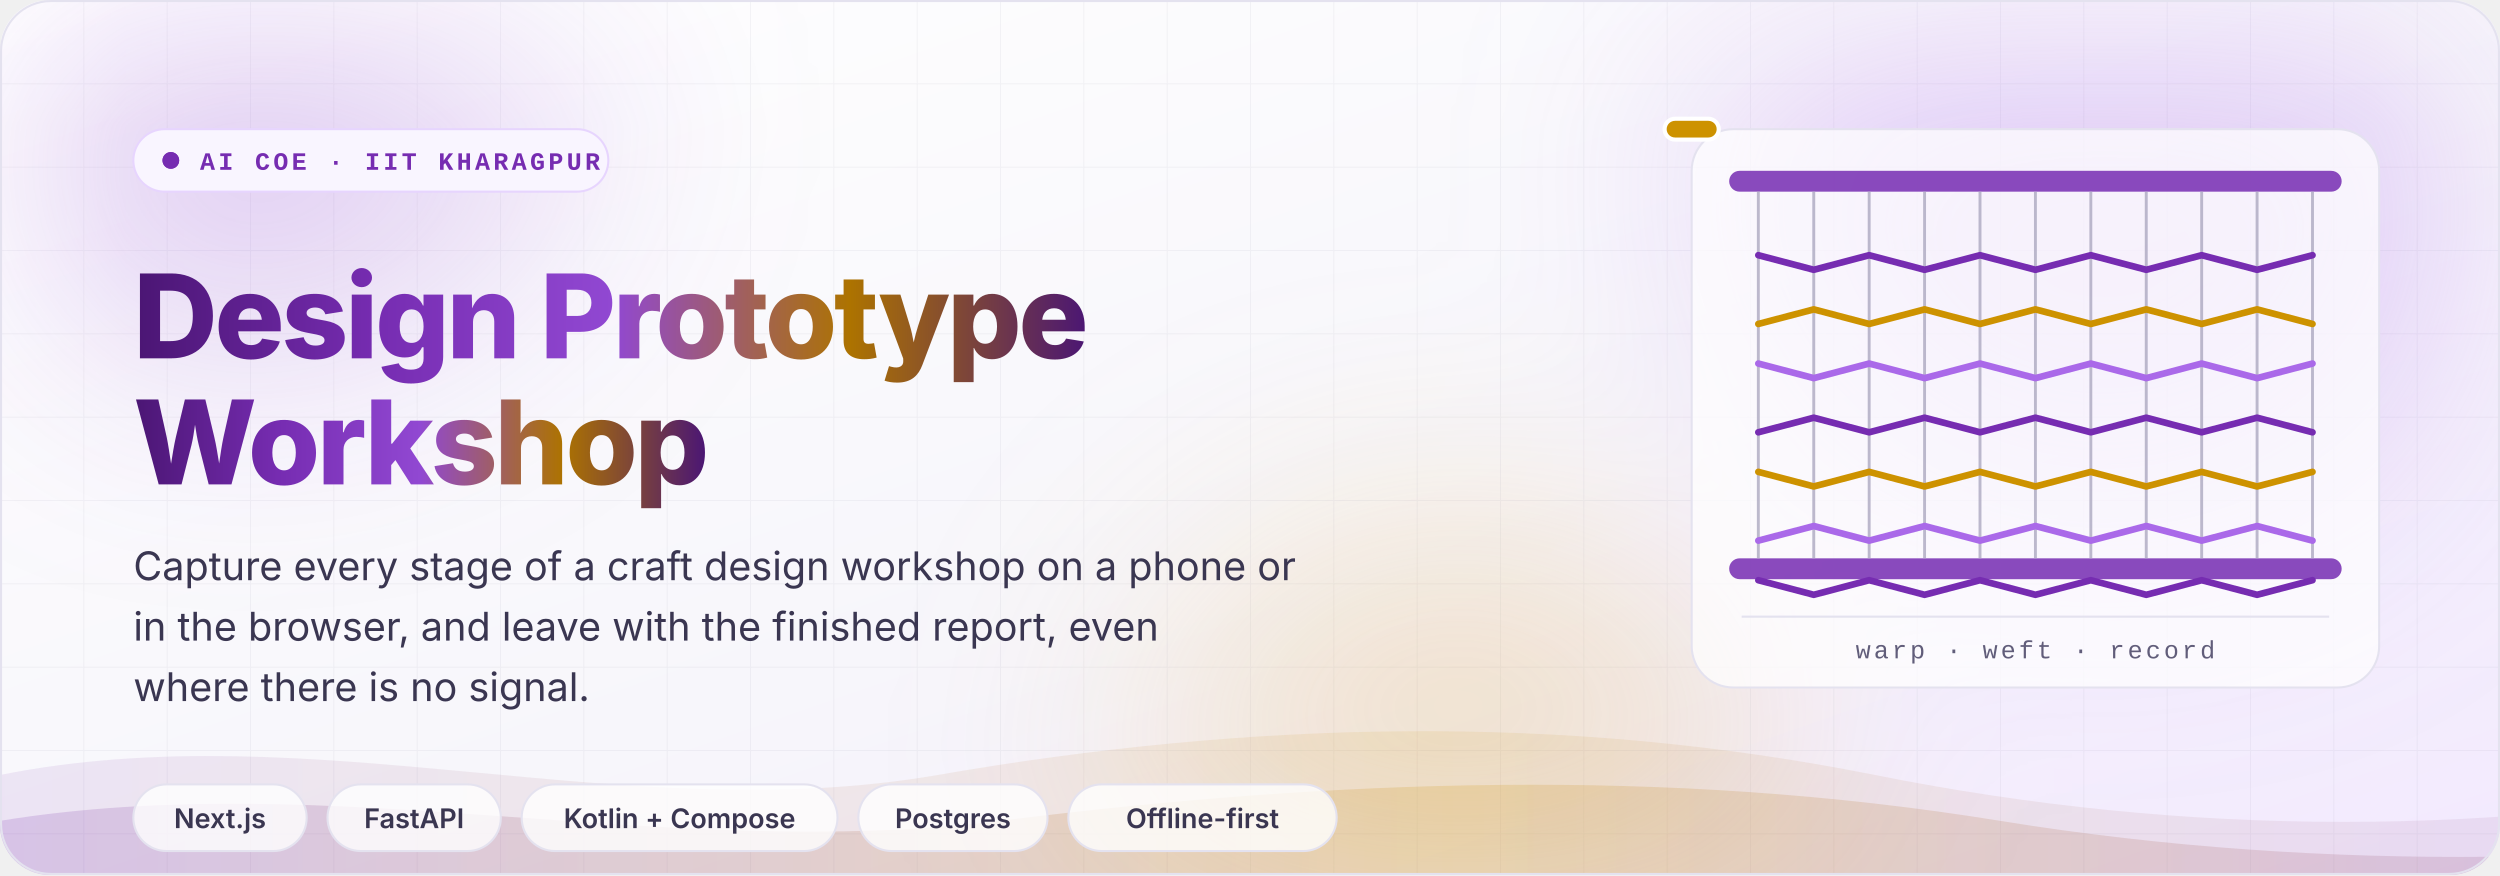
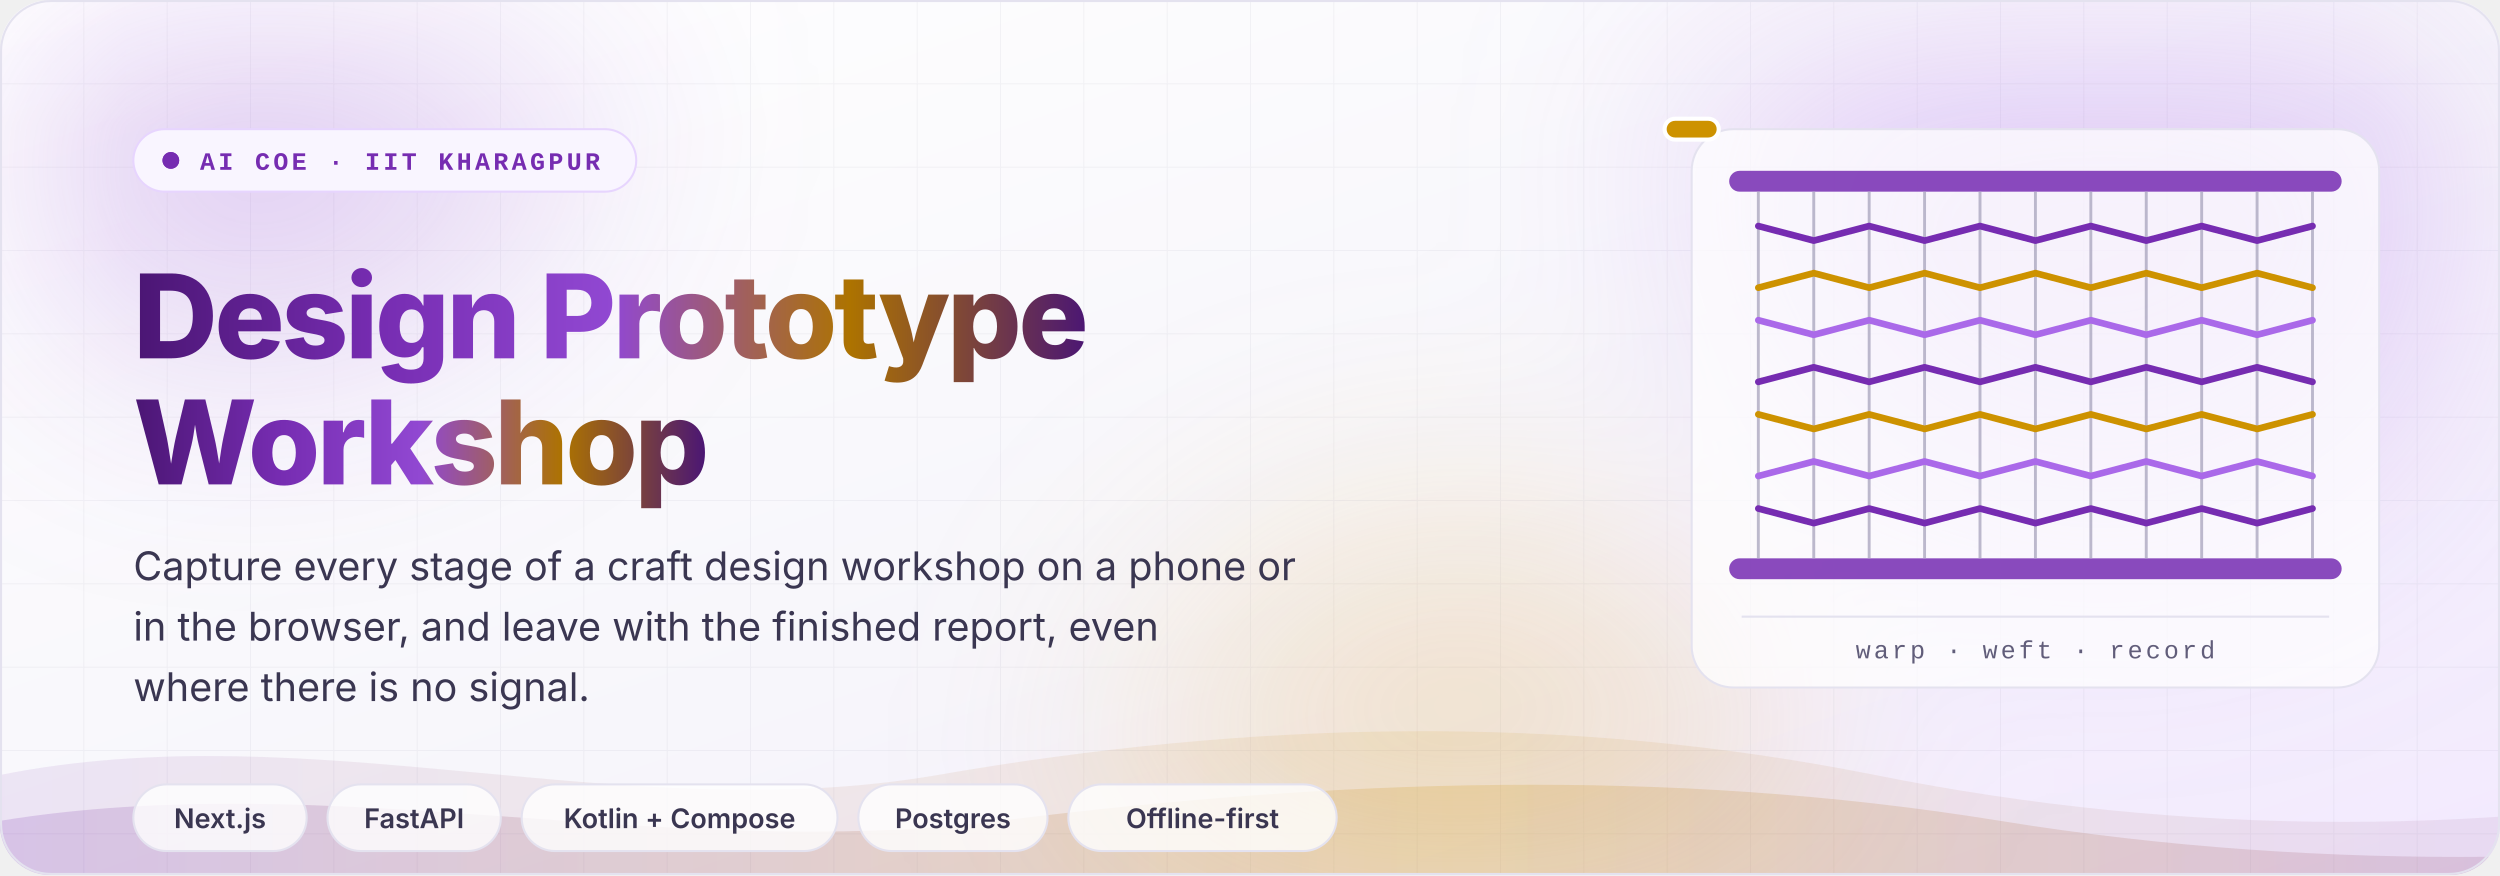
<svg xmlns="http://www.w3.org/2000/svg" width="1200" height="420" viewBox="0 0 1200 420" role="img" aria-label="Design Prototype Workshop: capture every stage of a craft design workshop and leave with the finished report">
  <defs>
    <style>.d{font-family:'Plus Jakarta Sans','Inter',ui-sans-serif,system-ui,-apple-system,'Segoe UI',Roboto,Helvetica,Arial,sans-serif}.s{font-family:'Inter',ui-sans-serif,system-ui,-apple-system,'Segoe UI',Roboto,Helvetica,Arial,sans-serif}.m{font-family:'JetBrains Mono',ui-monospace,'SFMono-Regular',Menlo,Consolas,'Liberation Mono',monospace}.rise{animation:rise .9s cubic-bezier(.2,.7,.2,1) both}@keyframes rise{from{opacity:0;transform:translateY(12px)}to{opacity:1;transform:translateY(0)}}.blob{animation:drift 18s ease-in-out infinite alternate}.b2{animation-duration:24s;animation-delay:-7s}.b3{animation-duration:30s;animation-delay:-13s}@keyframes drift{0%{transform:translate(0,0)}50%{transform:translate(50px,-30px)}100%{transform:translate(-40px,24px)}}.warp{animation:sway 5s ease-in-out infinite alternate;transform-box:fill-box;transform-origin:50% 0}.wb{animation-delay:-2.5s}@keyframes sway{from{transform:translateX(-1px)}to{transform:translateX(1px)}}.weft{stroke-dasharray:320;stroke-dashoffset:0;animation:weave 10s linear infinite}.w0{animation-delay:0s}.w1{animation-delay:1s}.w2{animation-delay:2s}.w3{animation-delay:3s}.w4{animation-delay:4s}.w5{animation-delay:5s}.w6{animation-delay:6s}@keyframes weave{0%{stroke-dashoffset:320}10%{stroke-dashoffset:0}90%{stroke-dashoffset:0}100%{stroke-dashoffset:-320}}.wa{animation:wave 11s ease-in-out infinite alternate}.wv{animation:wave 15s ease-in-out infinite alternate-reverse}@keyframes wave{from{transform:translateX(0)}to{transform:translateX(-150px)}}.live{animation:live 2.2s ease-out infinite;transform-box:fill-box;transform-origin:center}@keyframes live{0%{transform:scale(1);opacity:.7}100%{transform:scale(2.6);opacity:0}}.r0{animation-delay:0.1s}.r1{animation-delay:0.3s}.r2{animation-delay:0.5s}.r3{animation-delay:0.6s}.r4{animation-delay:0.8s}@media (prefers-reduced-motion:reduce){*{animation:none!important}.smil{display:none}.sweep{fill:url(#still)}}</style>
    <linearGradient id="bg" x1="0" y1="0" x2="1" y2="1">
      <stop offset="0" stop-color="#FFFFFF" />
      <stop offset=".55" stop-color="#F7F6FB" />
      <stop offset="1" stop-color="#F2E9FE" />
    </linearGradient>
    <linearGradient id="sweep" x1="0" y1="0" x2="1" y2="0">
      <stop offset="0" stop-color="#4B1674" />
      <stop offset="0.25" stop-color="#762CB1" />
      <stop offset="0.5" stop-color="#9148D2" />
      <stop offset="0.75" stop-color="#AD7300" />
      <stop offset="1" stop-color="#4B1674" />
      <animateTransform attributeName="gradientTransform" type="translate" values="-1 0;1 0" dur="8s" repeatCount="indefinite" />
    </linearGradient>
    <linearGradient id="still" x1="0" y1="0" x2="1" y2="0">
      <stop offset="0" stop-color="#4B1674" />
      <stop offset="1" stop-color="#762CB1" />
    </linearGradient>
    <linearGradient id="wave" x1="0" y1="0" x2="1" y2="0">
      <stop offset="0" stop-color="#762CB1" />
      <stop offset=".5" stop-color="#CD9200" />
      <stop offset="1" stop-color="#762CB1" />
    </linearGradient>
    <filter id="blur" x="-50%" y="-50%" width="200%" height="200%">
      <feGaussianBlur stdDeviation="64" />
    </filter>
    <pattern id="grid" width="40" height="40" patternUnits="userSpaceOnUse">
      <path d="M40 0H0V40" fill="none" stroke="#3A3651" stroke-opacity="0.05" />
    </pattern>
    <clipPath id="card">
      <rect width="1200" height="420" rx="24" />
    </clipPath>
  </defs>
  <g clip-path="url(#card)">
    <rect width="1200" height="420" fill="url(#bg)" />
    <rect width="1200" height="420" fill="url(#grid)" />
    <g filter="url(#blur)" opacity="0.3">
      <circle class="blob" cx="1010" cy="70" r="180" fill="#AA69E9" />
      <circle class="blob b2" cx="700" cy="410" r="150" fill="#E0AF43" />
      <circle class="blob b3" cx="120" cy="10" r="150" fill="#9148D2" />
    </g>
    <path class="wv" opacity="0.1" fill="url(#wave)" d="M0 372 C 150 342 300 398 450 372 S 750 342 900 372 S 1200 402 1350 372 V420 H0Z" />
    <path class="wa" opacity="0.18" fill="url(#wave)" d="M0 394 C 160 368 320 414 480 394 S 800 368 960 394 S 1280 414 1400 394 V420 H0Z" />
    <g class="rise r4">
      <g transform="translate(812 62)">
        <rect width="330" height="268" rx="20" fill="#FFFFFF" fill-opacity=".72" stroke="#E4E2EF" />
        <rect x="18" y="20" width="294" height="10" rx="5" fill="#762CB1" fill-opacity=".85" />
        <rect x="18" y="206" width="294" height="10" rx="5" fill="#762CB1" fill-opacity=".85" />
        <g stroke="#A7A3BC" stroke-width="1.4" stroke-opacity=".75">
          <line class="warp" x1="32" y1="30" x2="32" y2="206" />
          <line class="warp wb" x1="58.6" y1="30" x2="58.6" y2="206" />
          <line class="warp" x1="85.2" y1="30" x2="85.2" y2="206" />
          <line class="warp wb" x1="111.8" y1="30" x2="111.8" y2="206" />
          <line class="warp" x1="138.4" y1="30" x2="138.4" y2="206" />
          <line class="warp wb" x1="165" y1="30" x2="165" y2="206" />
          <line class="warp" x1="191.6" y1="30" x2="191.6" y2="206" />
          <line class="warp wb" x1="218.2" y1="30" x2="218.2" y2="206" />
          <line class="warp" x1="244.8" y1="30" x2="244.8" y2="206" />
          <line class="warp wb" x1="271.4" y1="30" x2="271.4" y2="206" />
          <line class="warp" x1="298" y1="30" x2="298" y2="206" />
        </g>
        <g fill="none" stroke-width="3.2" stroke-linecap="round" stroke-linejoin="round">
-           <path class="weft w0" d="M32 60.5 L58.6 67.5 L85.2 60.5 L111.8 67.5 L138.4 60.5 L165 67.5 L191.6 60.5 L218.2 67.5 L244.8 60.5 L271.4 67.5 L298 60.5" stroke="#762CB1" />
-           <path class="weft w1" d="M298 93.5 L271.4 86.5 L244.8 93.5 L218.2 86.5 L191.6 93.5 L165 86.5 L138.4 93.5 L111.8 86.5 L85.2 93.5 L58.6 86.5 L32 93.5" stroke="#CD9200" />
-           <path class="weft w2" d="M32 112.5 L58.6 119.5 L85.2 112.5 L111.8 119.5 L138.4 112.5 L165 119.5 L191.6 112.5 L218.2 119.5 L244.8 112.5 L271.4 119.5 L298 112.5" stroke="#AA69E9" />
-           <path class="weft w3" d="M298 145.5 L271.4 138.5 L244.8 145.5 L218.2 138.5 L191.6 145.5 L165 138.5 L138.4 145.5 L111.8 138.5 L85.2 145.5 L58.6 138.5 L32 145.5" stroke="#762CB1" />
-           <path class="weft w4" d="M32 164.5 L58.6 171.5 L85.2 164.5 L111.8 171.5 L138.4 164.5 L165 171.5 L191.6 164.5 L218.2 171.5 L244.8 164.5 L271.4 171.5 L298 164.5" stroke="#CD9200" />
-           <path class="weft w5" d="M298 197.5 L271.4 190.5 L244.8 197.5 L218.2 190.5 L191.6 197.5 L165 190.5 L138.4 197.5 L111.8 190.5 L85.2 197.5 L58.6 190.5 L32 197.5" stroke="#AA69E9" />
-           <path class="weft w6" d="M32 216.5 L58.6 223.5 L85.2 216.5 L111.8 223.5 L138.4 216.5 L165 223.5 L191.6 216.5 L218.2 223.5 L244.8 216.5 L271.4 223.5 L298 216.5" stroke="#762CB1" />
+           <path class="weft w0" d="M32 46.5 L58.6 53.5 L85.2 46.5 L111.8 53.5 L138.4 46.5 L165 53.5 L191.6 46.5 L218.2 53.5 L244.8 46.5 L271.4 53.5 L298 46.5" stroke="#762CB1" />
+           <path class="weft w1" d="M298 76.1 L271.4 69.1 L244.8 76.1 L218.2 69.1 L191.6 76.1 L165 69.1 L138.4 76.1 L111.8 69.1 L85.2 76.1 L58.6 69.1 L32 76.1" stroke="#CD9200" />
+           <path class="weft w2" d="M32 91.7 L58.6 98.7 L85.2 91.7 L111.8 98.7 L138.4 91.7 L165 98.7 L191.6 91.7 L218.2 98.7 L244.8 91.7 L271.4 98.7 L298 91.7" stroke="#AA69E9" />
+           <path class="weft w3" d="M298 121.3 L271.4 114.3 L244.8 121.3 L218.2 114.3 L191.6 121.3 L165 114.3 L138.4 121.3 L111.8 114.3 L85.2 121.3 L58.6 114.3 L32 121.3" stroke="#762CB1" />
+           <path class="weft w4" d="M32 136.9 L58.6 143.9 L85.2 136.9 L111.8 143.9 L138.4 136.9 L165 143.9 L191.6 136.9 L218.2 143.9 L244.8 136.9 L271.4 143.9 L298 136.9" stroke="#CD9200" />
+           <path class="weft w5" d="M298 166.5 L271.4 159.5 L244.8 166.5 L218.2 159.5 L191.6 166.5 L165 159.5 L138.4 166.5 L111.8 159.5 L85.2 166.5 L58.6 159.5 L32 166.5" stroke="#AA69E9" />
+           <path class="weft w6" d="M32 182.1 L58.6 189.1 L85.2 182.1 L111.8 189.1 L138.4 182.1 L165 189.1 L191.6 182.1 L218.2 189.1 L244.8 182.1 L271.4 189.1 L298 182.1" stroke="#762CB1" />
        </g>
        <g class="smil">
          <rect x="-13" y="-5" width="26" height="10" rx="5" fill="#CD9200" stroke="#FFFFFF" stroke-width="2">
-             <animateMotion dur="10s" repeatCount="indefinite" keyPoints="0;1;1" keyTimes="0;0.7;1" calcMode="linear" path="M32 64 L298 64 L298 90 L32 90 L32 116 L298 116 L298 142 L32 142 L32 168 L298 168 L298 194 L32 194 L32 220 L298 220" />
+             <animateMotion dur="10s" repeatCount="indefinite" keyPoints="0;1;1" keyTimes="0;0.7;1" calcMode="linear" path="M32 50 L298 50 L298 72.6 L32 72.6 L32 95.2 L298 95.2 L298 117.8 L32 117.8 L32 140.4 L298 140.4 L298 163 L32 163 L32 185.6 L298 185.6" />
          </rect>
        </g>
        <line x1="24" y1="234" x2="306" y2="234" stroke="#E4E2EF" />
        <text x="165" y="254" class="m" fill="#615D7A" font-size="12" text-anchor="middle" letter-spacing="1.5">warp · weft · record</text>
      </g>
    </g>
    <g class="rise r0">
-       <rect x="64" y="62" width="228" height="30" rx="15" fill="#F9F5FF" stroke="#E7D5FE" />
+       <rect x="64" y="62" width="241.4" height="30" rx="15" fill="#F9F5FF" stroke="#E7D5FE" />
      <circle cx="82" cy="77" r="4" fill="#762CB1" />
      <circle class="live" cx="82" cy="77" r="4" fill="#762CB1" />
      <text x="96" y="81.5" class="m" fill="#762CB1" font-size="12" font-weight="600" letter-spacing="1.6">AI COE · IIT KHARAGPUR</text>
    </g>
    <g class="rise r1">
      <text x="64" y="172" class="d sweep" fill="url(#sweep)" font-size="56" font-weight="800" letter-spacing="-1.5">Design Prototype</text>
      <text x="64" y="232.5" class="d sweep" fill="url(#sweep)" font-size="56" font-weight="800" letter-spacing="-1.5">Workshop</text>
    </g>
    <g class="rise r2">
      <text x="64" y="278.5" class="s" fill="#3A3651" font-size="19">Capture every stage of a craft design workshop on a phone or</text>
      <text x="64" y="307.5" class="s" fill="#3A3651" font-size="19">in the browser, and leave with the finished report, even</text>
      <text x="64" y="336.5" class="s" fill="#3A3651" font-size="19">where there is no signal.</text>
    </g>
    <g class="rise r3">
      <g>
        <rect x="64" y="376.5" width="83.2" height="32" rx="16" fill="#FFFFFF" fill-opacity=".8" stroke="#E4E2EF" />
        <text x="105.6" y="397.5" class="s" fill="#3A3651" font-size="13" font-weight="600" text-anchor="middle">Next.js</text>
      </g>
      <g>
        <rect x="157.2" y="376.5" width="83.2" height="32" rx="16" fill="#FFFFFF" fill-opacity=".8" stroke="#E4E2EF" />
        <text x="198.8" y="397.5" class="s" fill="#3A3651" font-size="13" font-weight="600" text-anchor="middle">FastAPI</text>
      </g>
      <g>
        <rect x="250.4" y="376.5" width="151.6" height="32" rx="16" fill="#FFFFFF" fill-opacity=".8" stroke="#E4E2EF" />
        <text x="326.2" y="397.5" class="s" fill="#3A3651" font-size="13" font-weight="600" text-anchor="middle">Kotlin + Compose</text>
      </g>
      <g>
        <rect x="412" y="376.5" width="90.8" height="32" rx="16" fill="#FFFFFF" fill-opacity=".8" stroke="#E4E2EF" />
        <text x="457.4" y="397.5" class="s" fill="#3A3651" font-size="13" font-weight="600" text-anchor="middle">Postgres</text>
      </g>
      <g>
        <rect x="512.8" y="376.5" width="128.8" height="32" rx="16" fill="#FFFFFF" fill-opacity=".8" stroke="#E4E2EF" />
        <text x="577.2" y="397.5" class="s" fill="#3A3651" font-size="13" font-weight="600" text-anchor="middle">Offline-first</text>
      </g>
    </g>
    <rect x=".5" y=".5" width="1199" height="419" rx="24" fill="none" stroke="#E4E2EF" />
  </g>
</svg>
